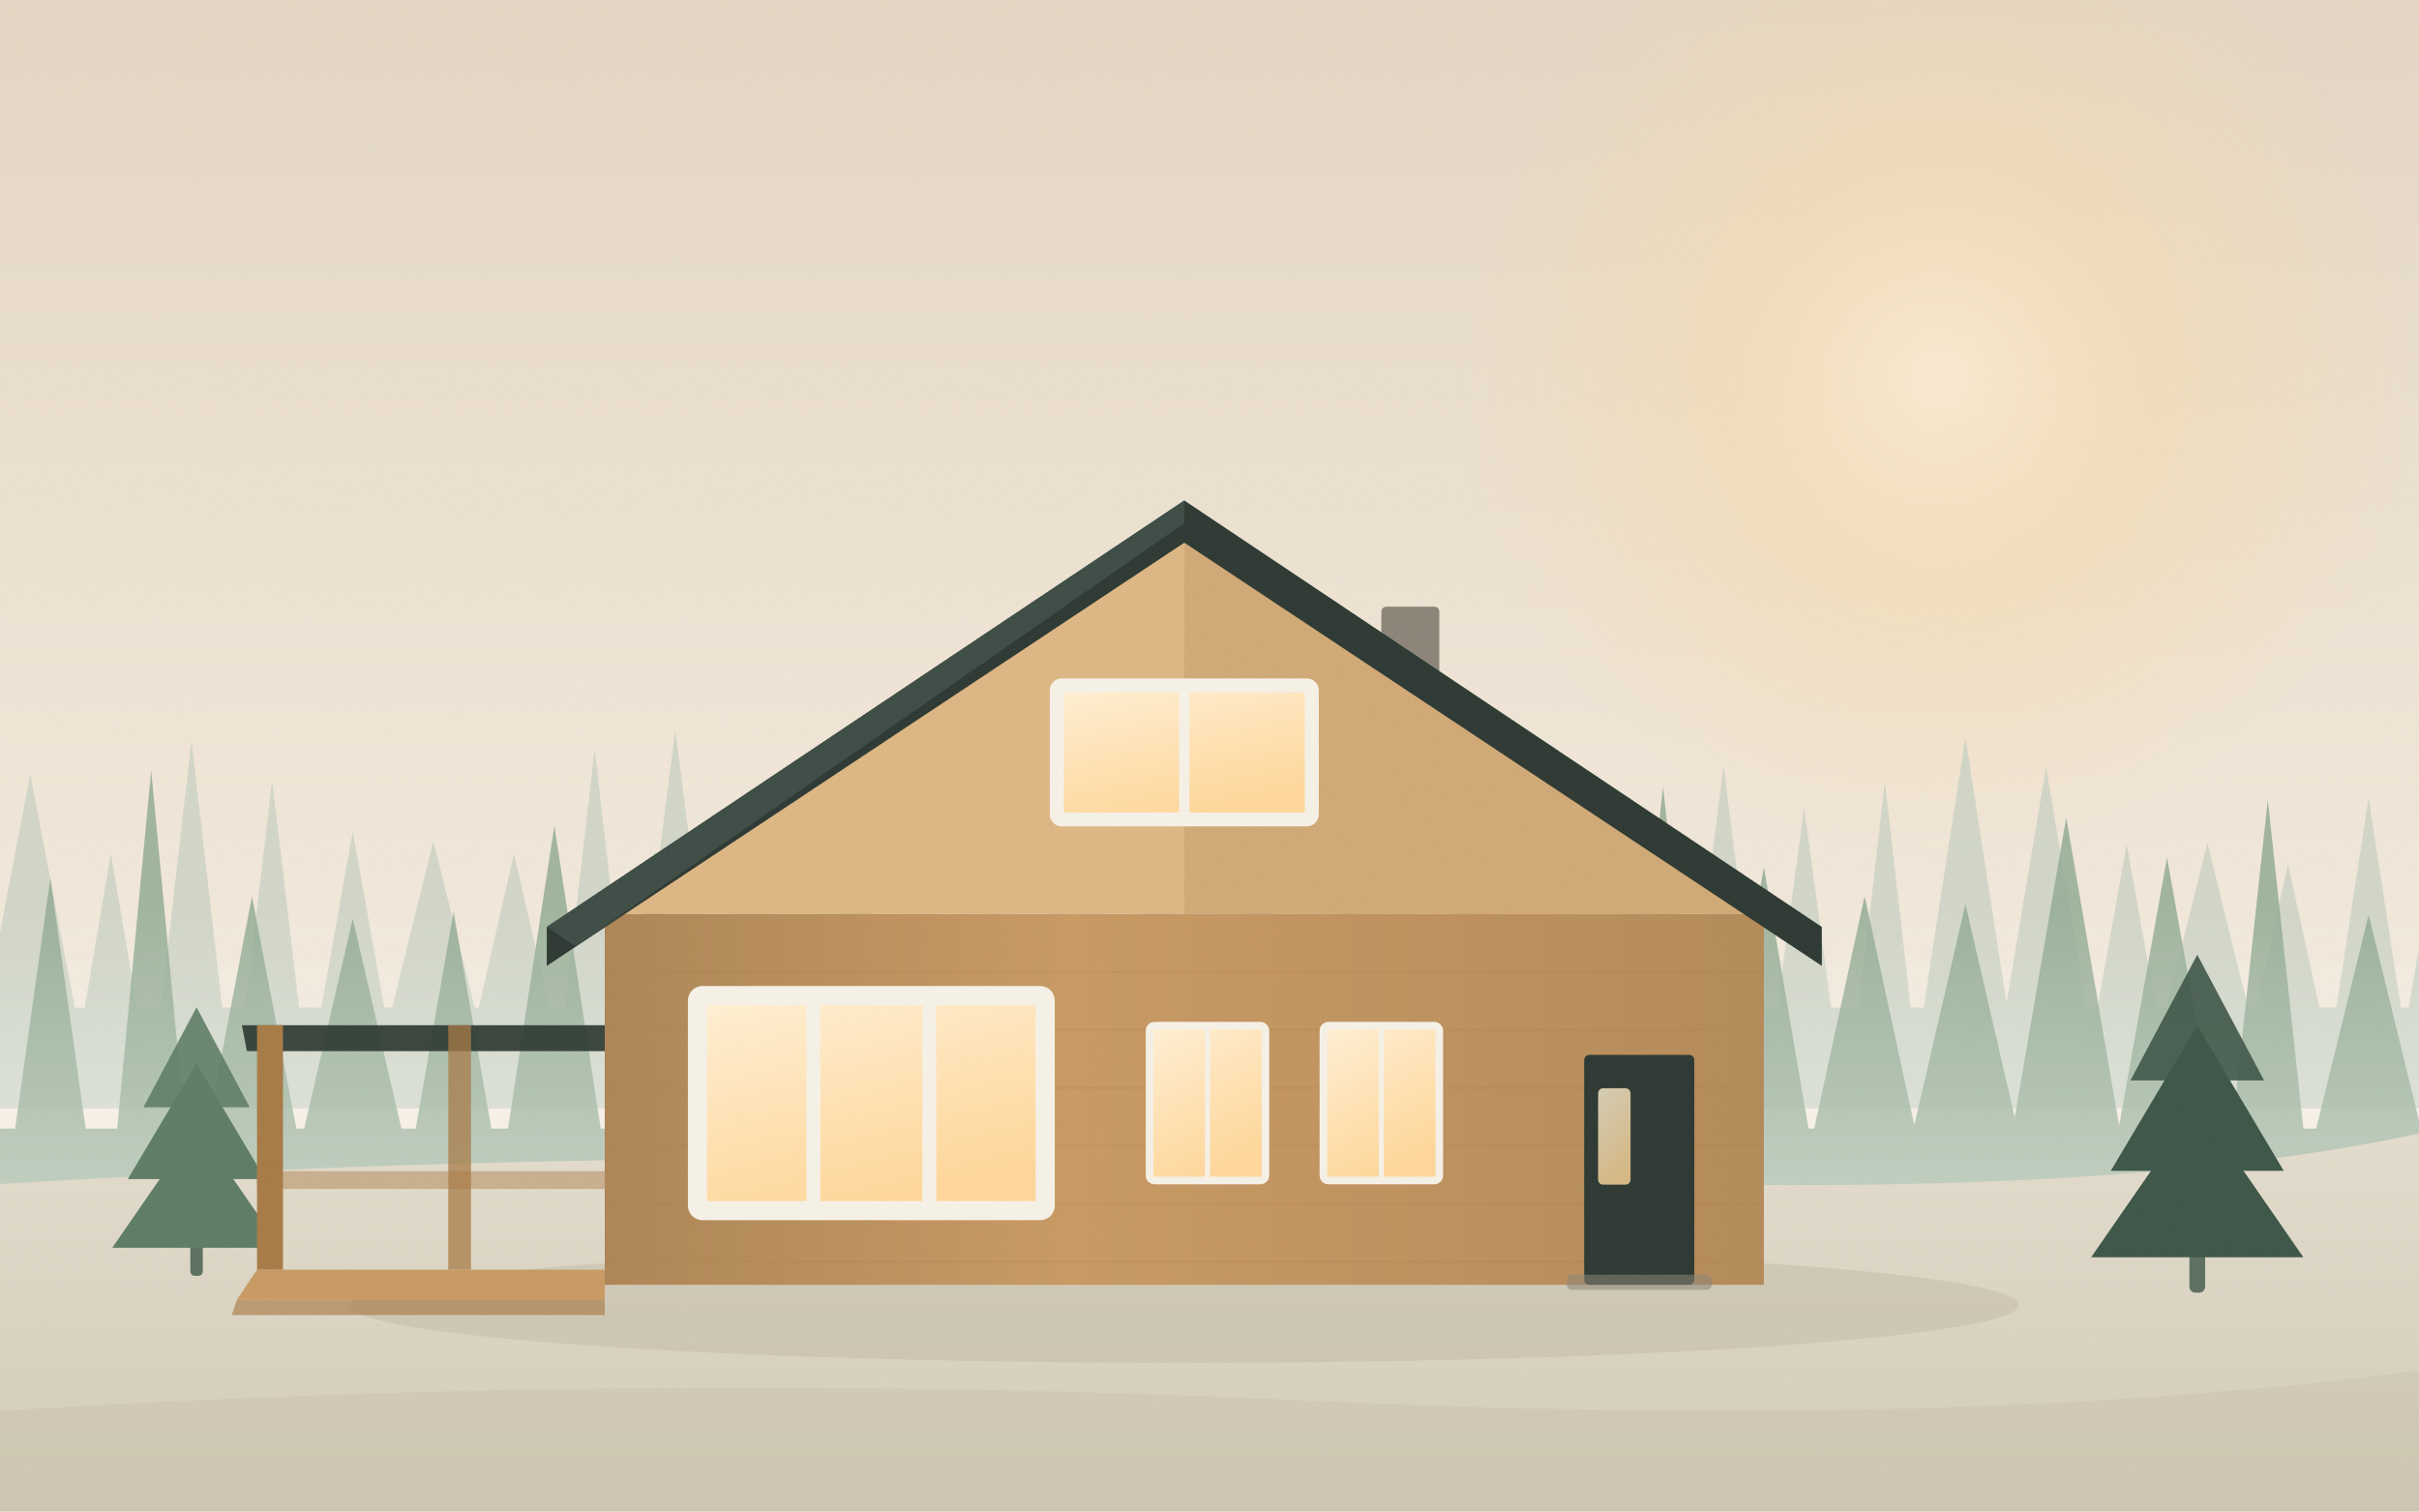
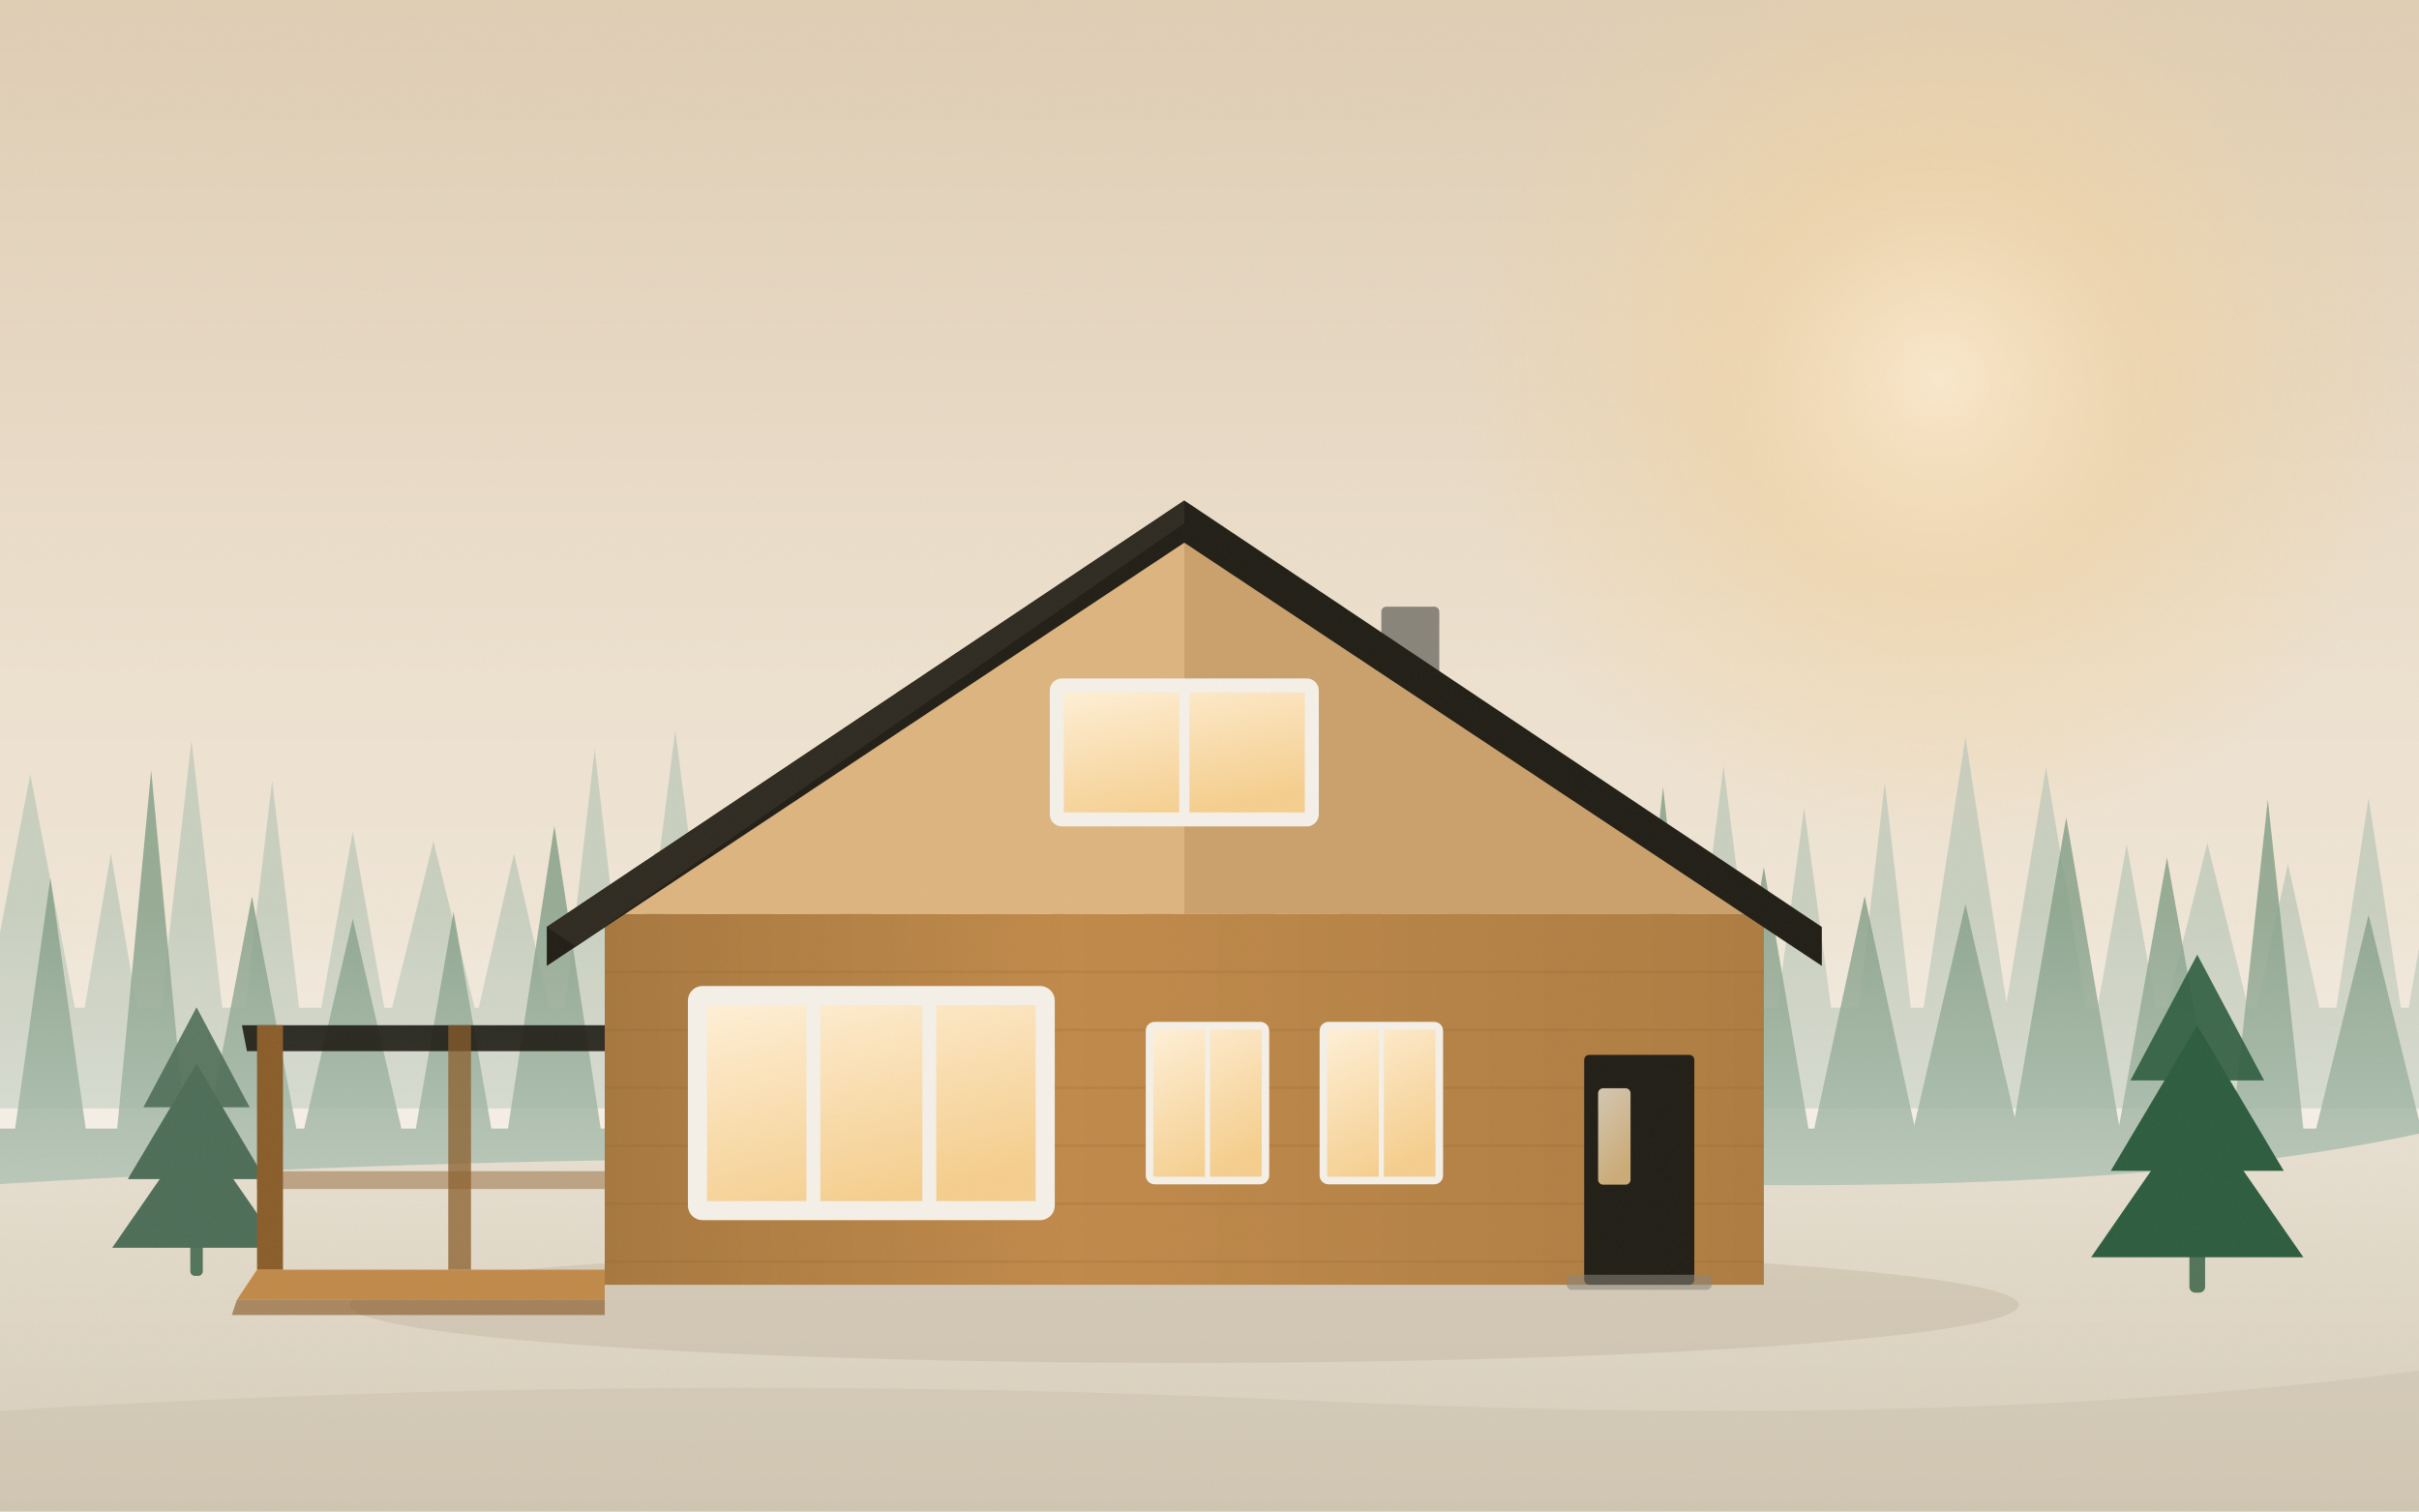
<svg xmlns="http://www.w3.org/2000/svg" viewBox="0 0 960 600" role="img" aria-label="Каркасный дом КД-43, 6×12 м, 108 м²">
  <defs>
    <linearGradient id="sky" x1="0" y1="0" x2="0" y2="1">
-       <stop offset="0" stop-color="#E4D6C3" />
-       <stop offset=".45" stop-color="#EFE4D4" />
-       <stop offset="1" stop-color="#F6F1E7" />
+       <stop offset="0" stop-color="#DFCDB4" />
+       <stop offset=".45" stop-color="#EDE1CE" />
+       <stop offset="1" stop-color="#F4EFE7" />
    </linearGradient>
    <radialGradient id="sunGlow" cx=".5" cy=".5" r=".5">
-       <stop offset="0" stop-color="#FBEBD2" stop-opacity=".95" />
-       <stop offset=".45" stop-color="#F7DCB0" stop-opacity=".55" />
-       <stop offset="1" stop-color="#F7DCB0" stop-opacity="0" />
+       <stop offset="0" stop-color="#FBE9CC" stop-opacity=".95" />
+       <stop offset=".45" stop-color="#F2D3A2" stop-opacity=".55" />
+       <stop offset="1" stop-color="#F2D3A2" stop-opacity="0" />
    </radialGradient>
    <linearGradient id="glassGrad" x1="0" y1="0" x2=".4" y2="1">
-       <stop offset="0" stop-color="#FFF0D4" />
-       <stop offset="1" stop-color="#FFD79B" />
+       <stop offset="0" stop-color="#FFF1D8" />
+       <stop offset="1" stop-color="#F5CE8E" />
    </linearGradient>
    <linearGradient id="wallShade" x1="0" y1="0" x2="1" y2="0">
      <stop offset="0" stop-color="#000" stop-opacity=".13" />
      <stop offset=".4" stop-color="#000" stop-opacity="0" />
      <stop offset="1" stop-color="#000" stop-opacity=".10" />
    </linearGradient>
    <linearGradient id="mist" x1="0" y1="0" x2="0" y2="1">
      <stop offset="0" stop-color="#fff" stop-opacity="0" />
      <stop offset="1" stop-color="#fff" stop-opacity=".55" />
    </linearGradient>
    <linearGradient id="groundGrad" x1="0" y1="0" x2="0" y2="1">
-       <stop offset="0" stop-color="#E3DCCC" />
-       <stop offset="1" stop-color="#D3CBB8" />
+       <stop offset="0" stop-color="#E7DFD0" />
+       <stop offset="1" stop-color="#D6CCB8" />
    </linearGradient>
    <filter id="grain">
      <feTurbulence type="fractalNoise" baseFrequency=".9" numOctaves="2" stitchTiles="stitch" />
      <feColorMatrix type="saturate" values="0" />
      <feComponentTransfer>
        <feFuncA type="linear" slope=".055" />
      </feComponentTransfer>
    </filter>
    <filter id="soft">
      <feGaussianBlur stdDeviation="6" />
    </filter>
  </defs>
  <rect width="960" height="600" fill="url(#sky)" />
  <circle cx="769.457" cy="150" r="190" fill="url(#sunGlow)" />
-   <path d="M-20 440 L-34.7 400.0 L-20.0 303.8 L-5.3 400.0 L-5.7 400.0 L12.0 307.3 L29.7 400.0 L33.6 400.0 L44.0 338.8 L54.4 400.0 L63.8 400.0 L76.0 294.0 L88.2 400.0 L97.3 400.0 L108.0 309.9 L118.7 400.0 L127.5 400.0 L140.0 330.1 L152.5 400.0 L155.6 400.0 L172.0 333.9 L188.4 400.0 L190.0 400.0 L204.0 338.8 L218.0 400.0 L224.2 400.0 L236.0 297.3 L247.8 400.0 L253.9 400.0 L268.0 289.9 L282.1 400.0 L286.8 400.0 L300.0 314.1 L313.2 400.0 L316.9 400.0 L332.0 313.4 L347.1 400.0 L352.3 400.0 L364.0 313.1 L375.7 400.0 L381.9 400.0 L396.0 337.3 L410.1 400.0 L410.3 400.0 L428.0 319.3 L445.7 400.0 L443.4 400.0 L460.0 287.3 L476.6 400.0 L478.7 400.0 L492.0 283.6 L505.3 400.0 L507.3 400.0 L524.0 292.5 L540.7 400.0 L542.6 400.0 L556.0 329.8 L569.4 400.0 L571.7 400.0 L588.0 329.8 L604.3 400.0 L608.6 400.0 L620.0 336.2 L631.4 400.0 L639.8 400.0 L652.0 330.3 L664.2 400.0 L671.8 400.0 L684.0 304.0 L696.2 400.0 L705.3 400.0 L716.0 320.5 L726.7 400.0 L737.7 400.0 L748.0 310.6 L758.3 400.0 L763.4 400.0 L780.0 292.6 L796.6 400.0 L796.0 400.0 L812.0 304.5 L828.0 400.0 L832.4 400.0 L844.0 335.1 L855.6 400.0 L859.8 400.0 L876.0 334.6 L892.2 400.0 L895.5 400.0 L908.0 342.9 L920.5 400.0 L927.2 400.0 L940.0 316.7 L952.8 400.0 L955.9 400.0 L972.0 307.1 L988.1 400.0 L1000 440 Z" fill="#C3CEC0" opacity="0.7" />
-   <path d="M-20 488 L-38.4 448.0 L-20.0 354.2 L-1.6 448.0 L6.0 448.0 L20.0 348.5 L34.0 448.0 L46.5 448.0 L60.0 305.8 L73.5 448.0 L82.4 448.0 L100.0 355.8 L117.6 448.0 L120.7 448.0 L140.0 364.7 L159.3 448.0 L165.0 448.0 L180.0 361.9 L195.0 448.0 L201.6 448.0 L220.0 327.8 L238.4 448.0 L240.9 448.0 L260.0 338.1 L279.1 448.0 L287.1 448.0 L300.0 372.8 L312.9 448.0 L323.0 448.0 L340.0 309.0 L357.0 448.0 L357.8 448.0 L380.0 366.7 L402.2 448.0 L407.0 448.0 L420.0 346.2 L433.0 448.0 L445.9 448.0 L460.0 301.9 L474.1 448.0 L483.1 448.0 L500.0 318.7 L516.9 448.0 L517.9 448.0 L540.0 309.0 L562.1 448.0 L565.9 448.0 L580.0 320.2 L594.1 448.0 L605.2 448.0 L620.0 359.6 L634.8 448.0 L645.2 448.0 L660.0 312.3 L674.8 448.0 L682.3 448.0 L700.0 344.1 L717.7 448.0 L720.0 448.0 L740.0 355.7 L760.0 448.0 L759.4 448.0 L780.0 358.9 L800.6 448.0 L798.8 448.0 L820.0 324.5 L841.2 448.0 L840.8 448.0 L860.0 340.4 L879.2 448.0 L885.9 448.0 L900.0 317.4 L914.1 448.0 L919.2 448.0 L940.0 363.1 L960.8 448.0 L959.7 448.0 L980.0 344.1 L1000.3 448.0 L1000 488 Z" fill="#93AB94" opacity="0.85" />
+   <path d="M-20 440 L-34.7 400.0 L-20.0 303.8 L-5.3 400.0 L-5.7 400.0 L12.0 307.3 L29.7 400.0 L33.6 400.0 L44.0 338.8 L54.4 400.0 L63.8 400.0 L76.0 294.0 L88.2 400.0 L97.3 400.0 L108.0 309.9 L118.7 400.0 L127.5 400.0 L140.0 330.1 L152.5 400.0 L155.6 400.0 L172.0 333.9 L188.4 400.0 L190.0 400.0 L204.0 338.8 L218.0 400.0 L224.2 400.0 L236.0 297.3 L247.8 400.0 L253.9 400.0 L268.0 289.9 L282.1 400.0 L286.8 400.0 L300.0 314.1 L313.2 400.0 L316.9 400.0 L332.0 313.4 L347.1 400.0 L352.3 400.0 L364.0 313.1 L375.7 400.0 L381.9 400.0 L396.0 337.3 L410.1 400.0 L410.3 400.0 L428.0 319.3 L445.7 400.0 L443.4 400.0 L460.0 287.3 L476.6 400.0 L478.7 400.0 L492.0 283.6 L505.3 400.0 L507.3 400.0 L524.0 292.5 L540.7 400.0 L542.6 400.0 L556.0 329.8 L569.4 400.0 L571.7 400.0 L588.0 329.8 L604.3 400.0 L608.6 400.0 L620.0 336.2 L631.4 400.0 L639.8 400.0 L652.0 330.3 L664.2 400.0 L671.8 400.0 L684.0 304.0 L696.2 400.0 L705.3 400.0 L716.0 320.5 L726.7 400.0 L737.7 400.0 L748.0 310.6 L758.3 400.0 L763.4 400.0 L780.0 292.6 L796.6 400.0 L796.0 400.0 L812.0 304.5 L828.0 400.0 L832.4 400.0 L844.0 335.1 L855.6 400.0 L859.8 400.0 L876.0 334.6 L892.2 400.0 L895.5 400.0 L908.0 342.9 L920.5 400.0 L927.2 400.0 L940.0 316.7 L952.8 400.0 L955.9 400.0 L972.0 307.1 L988.1 400.0 L1000 440 Z" fill="#B9C6B7" opacity="0.7" />
+   <path d="M-20 488 L-38.4 448.0 L-20.0 354.2 L-1.6 448.0 L6.0 448.0 L20.0 348.5 L34.0 448.0 L46.5 448.0 L60.0 305.8 L73.5 448.0 L82.4 448.0 L100.0 355.8 L117.6 448.0 L120.7 448.0 L140.0 364.7 L159.3 448.0 L165.0 448.0 L180.0 361.9 L195.0 448.0 L201.6 448.0 L220.0 327.8 L238.4 448.0 L240.9 448.0 L260.0 338.1 L279.1 448.0 L287.1 448.0 L300.0 372.8 L312.9 448.0 L323.0 448.0 L340.0 309.0 L357.0 448.0 L357.8 448.0 L380.0 366.7 L402.2 448.0 L407.0 448.0 L420.0 346.2 L433.0 448.0 L445.9 448.0 L460.0 301.9 L474.1 448.0 L483.1 448.0 L500.0 318.7 L516.9 448.0 L517.9 448.0 L540.0 309.0 L562.1 448.0 L565.9 448.0 L580.0 320.2 L594.1 448.0 L605.2 448.0 L620.0 359.6 L634.8 448.0 L645.2 448.0 L660.0 312.3 L674.8 448.0 L682.3 448.0 L700.0 344.1 L717.7 448.0 L720.0 448.0 L740.0 355.7 L760.0 448.0 L759.4 448.0 L780.0 358.9 L800.6 448.0 L798.8 448.0 L820.0 324.5 L841.2 448.0 L840.8 448.0 L860.0 340.4 L879.2 448.0 L885.9 448.0 L900.0 317.4 L914.1 448.0 L919.2 448.0 L940.0 363.1 L960.8 448.0 L959.7 448.0 L980.0 344.1 L1000.3 448.0 L1000 488 Z" fill="#87A189" opacity="0.85" />
  <rect x="0" y="360" width="960" height="130" fill="url(#mist)" opacity=".7" />
  <path d="M0 470 Q300 452 560 466 T960 450 V600 H0 Z" fill="url(#groundGrad)" />
  <g transform="translate(78 504) scale(0.62)">
-     <rect x="-4" y="-24" width="8" height="28" rx="3" fill="#3E5748" opacity=".8" />
-     <path d="M0 -168 L34 -104 H-34 Z" fill="#5F7D66" opacity=".9" />
-     <path d="M0 -132 L44 -58 H-44 Z" fill="#5F7D66" />
-     <path d="M0 -92 L54 -14 H-54 Z" fill="#5F7D66" />
+     <rect x="-4" y="-24" width="8" height="28" rx="3" fill="#2F5D3F" opacity=".8" />
+     <path d="M0 -168 L34 -104 H-34 Z" fill="#4F6E58" opacity=".9" />
+     <path d="M0 -132 L44 -58 H-44 Z" fill="#4F6E58" />
+     <path d="M0 -92 L54 -14 H-54 Z" fill="#4F6E58" />
  </g>
  <g>
-     <ellipse cx="470" cy="518" rx="331.2" ry="23" fill="#BFB7A2" opacity=".45" />
+     <ellipse cx="470" cy="518" rx="331.2" ry="23" fill="#C0B6A0" opacity=".45" />
    <g>
-       <path d="M102 504 H240 V516 H94 Z" fill="#C89A64" />
-       <path d="M94 516 H240 v6 H92 Z" fill="#A87B47" opacity=".65" />
-       <path d="M96 406.96 H240 v10.304 H98 Z" fill="#2E3A33" opacity=".92" />
-       <rect x="102" y="406.96" width="10.304" height="97.04" fill="#A87B47" />
-       <rect x="177.9" y="406.96" width="9.016" height="97.04" fill="#A87B47" opacity=".75" />
-       <rect x="102" y="464.9" width="138" height="7.084" fill="#A87B47" opacity=".45" />
+       <path d="M102 504 H240 V516 H94 Z" fill="#C08A4A" />
+       <path d="M94 516 H240 v6 H92 Z" fill="#8A5E2B" opacity=".65" />
+       <path d="M96 406.96 H240 v10.304 H98 Z" fill="#221F17" opacity=".92" />
+       <rect x="102" y="406.96" width="10.304" height="97.04" fill="#8A5E2B" />
+       <rect x="177.9" y="406.96" width="9.016" height="97.04" fill="#8A5E2B" opacity=".75" />
+       <rect x="102" y="464.9" width="138" height="7.084" fill="#8A5E2B" opacity=".45" />
    </g>
-     <rect x="548.2" y="240.808" width="23" height="96.968" rx="2" fill="#8C8578" />
-     <rect x="240" y="362.8" width="460" height="147.2" fill="#C89A64" />
-     <polygon points="240,362.8 470,206.4 700,362.8" fill="#DDB684" />
-     <polygon points="470,206.4 700,362.8 470,362.8" fill="#A87B47" opacity=".22" />
+     <rect x="548.2" y="240.808" width="23" height="96.968" rx="2" fill="#8A857A" />
+     <rect x="240" y="362.8" width="460" height="147.2" fill="#C08A4A" />
+     <polygon points="240,362.8 470,206.4 700,362.8" fill="#DCB47F" />
+     <polygon points="470,206.4 700,362.8 470,362.8" fill="#8A5E2B" opacity=".22" />
    <rect x="240" y="362.8" width="460" height="147.2" fill="url(#wallShade)" />
-     <line x1="240" y1="385.8" x2="700" y2="385.8" stroke="#A87B47" stroke-width=".9" opacity=".2" />
-     <line x1="240" y1="408.8" x2="700" y2="408.8" stroke="#A87B47" stroke-width=".9" opacity=".2" />
-     <line x1="240" y1="431.8" x2="700" y2="431.8" stroke="#A87B47" stroke-width=".9" opacity=".2" />
-     <line x1="240" y1="454.8" x2="700" y2="454.8" stroke="#A87B47" stroke-width=".9" opacity=".2" />
-     <line x1="240" y1="477.8" x2="700" y2="477.8" stroke="#A87B47" stroke-width=".9" opacity=".2" />
-     <line x1="240" y1="500.8" x2="700" y2="500.8" stroke="#A87B47" stroke-width=".9" opacity=".2" />
-     <path d="M217 367.952 L470 198.672 L723 367.952 L723 383.408 L470 215.416 L217 383.408 Z" fill="#2E3A33" />
-     <path d="M217 367.952 L470 198.672 L470 207.688 L228.5 375.68  Z" fill="#3F5049" opacity=".9" />
+     <line x1="240" y1="385.8" x2="700" y2="385.8" stroke="#8A5E2B" stroke-width=".9" opacity=".2" />
+     <line x1="240" y1="408.8" x2="700" y2="408.8" stroke="#8A5E2B" stroke-width=".9" opacity=".2" />
+     <line x1="240" y1="431.8" x2="700" y2="431.8" stroke="#8A5E2B" stroke-width=".9" opacity=".2" />
+     <line x1="240" y1="454.8" x2="700" y2="454.8" stroke="#8A5E2B" stroke-width=".9" opacity=".2" />
+     <line x1="240" y1="477.8" x2="700" y2="477.8" stroke="#8A5E2B" stroke-width=".9" opacity=".2" />
+     <line x1="240" y1="500.8" x2="700" y2="500.8" stroke="#8A5E2B" stroke-width=".9" opacity=".2" />
+     <path d="M217 367.952 L470 198.672 L723 367.952 L723 383.408 L470 215.416 L217 383.408 Z" fill="#221F17" />
+     <path d="M217 367.952 L470 198.672 L470 207.688 L228.5 375.68  Z" fill="#332E23" opacity=".9" />
    <g>
      <rect x="419.4" y="272.088" width="101.2" height="53.176" rx="2" fill="url(#glassGrad)" />
-       <line x1="470" y1="272.088" x2="470" y2="325.264" stroke="#F6F1E7" stroke-width="4.048" />
-       <rect x="419.4" y="272.088" width="101.2" height="53.176" rx="2" fill="none" stroke="#F6F1E7" stroke-width="5.566" />
+       <line x1="470" y1="272.088" x2="470" y2="325.264" stroke="#F4EFE7" stroke-width="4.048" />
+       <rect x="419.4" y="272.088" width="101.2" height="53.176" rx="2" fill="none" stroke="#F4EFE7" stroke-width="5.566" />
    </g>
    <g>
      <rect x="276.8" y="395.184" width="138" height="85.376" rx="2" fill="url(#glassGrad)" />
-       <line x1="322.8" y1="395.184" x2="322.8" y2="480.56" stroke="#F6F1E7" stroke-width="5.52" />
-       <line x1="368.8" y1="395.184" x2="368.8" y2="480.56" stroke="#F6F1E7" stroke-width="5.52" />
-       <rect x="276.8" y="395.184" width="138" height="85.376" rx="2" fill="none" stroke="#F6F1E7" stroke-width="7.59" />
+       <line x1="322.8" y1="395.184" x2="322.8" y2="480.56" stroke="#F4EFE7" stroke-width="5.52" />
+       <line x1="368.8" y1="395.184" x2="368.8" y2="480.56" stroke="#F4EFE7" stroke-width="5.52" />
+       <rect x="276.8" y="395.184" width="138" height="85.376" rx="2" fill="none" stroke="#F4EFE7" stroke-width="7.59" />
    </g>
    <g>
      <rect x="456.2" y="407.137" width="46" height="61.471" rx="2" fill="url(#glassGrad)" />
-       <line x1="479.2" y1="407.137" x2="479.2" y2="468.607" stroke="#F6F1E7" stroke-width="2" />
-       <rect x="456.2" y="407.137" width="46" height="61.471" rx="2" fill="none" stroke="#F6F1E7" stroke-width="3" />
+       <line x1="479.2" y1="407.137" x2="479.2" y2="468.607" stroke="#F4EFE7" stroke-width="2" />
+       <rect x="456.2" y="407.137" width="46" height="61.471" rx="2" fill="none" stroke="#F4EFE7" stroke-width="3" />
    </g>
    <g>
      <rect x="525.2" y="407.137" width="46" height="61.471" rx="2" fill="url(#glassGrad)" />
-       <line x1="548.2" y1="407.137" x2="548.2" y2="468.607" stroke="#F6F1E7" stroke-width="2" />
-       <rect x="525.2" y="407.137" width="46" height="61.471" rx="2" fill="none" stroke="#F6F1E7" stroke-width="3" />
+       <line x1="548.2" y1="407.137" x2="548.2" y2="468.607" stroke="#F4EFE7" stroke-width="2" />
+       <rect x="525.2" y="407.137" width="46" height="61.471" rx="2" fill="none" stroke="#F4EFE7" stroke-width="3" />
    </g>
    <g>
-       <rect x="628.7" y="418.736" width="43.7" height="91.264" rx="2" fill="#2E3A33" />
+       <rect x="628.7" y="418.736" width="43.7" height="91.264" rx="2" fill="#221F17" />
      <rect x="634.22" y="431.984" width="12.88" height="38.272" rx="2" fill="url(#glassGrad)" opacity=".8" />
-       <rect x="621.8" y="506" width="57.5" height="6" rx="2" fill="#8C8578" opacity=".55" />
+       <rect x="621.8" y="506" width="57.5" height="6" rx="2" fill="#8A857A" opacity=".55" />
    </g>
  </g>
  <g transform="translate(872 510) scale(0.78)">
-     <rect x="-4" y="-24" width="8" height="28" rx="3" fill="#3E5748" opacity=".8" />
-     <path d="M0 -168 L34 -104 H-34 Z" fill="#3E5748" opacity=".9" />
-     <path d="M0 -132 L44 -58 H-44 Z" fill="#3E5748" />
-     <path d="M0 -92 L54 -14 H-54 Z" fill="#3E5748" />
+     <rect x="-4" y="-24" width="8" height="28" rx="3" fill="#2F5D3F" opacity=".8" />
+     <path d="M0 -168 L34 -104 H-34 Z" fill="#2F5D3F" opacity=".9" />
+     <path d="M0 -132 L44 -58 H-44 Z" fill="#2F5D3F" />
+     <path d="M0 -92 L54 -14 H-54 Z" fill="#2F5D3F" />
  </g>
-   <path d="M0 560 Q260 544 520 556 T960 544 V600 H0 Z" fill="#BFB7A2" opacity=".3" />
+   <path d="M0 560 Q260 544 520 556 T960 544 V600 H0 Z" fill="#C0B6A0" opacity=".3" />
  <rect width="960" height="600" filter="url(#grain)" opacity=".45" />
</svg>
